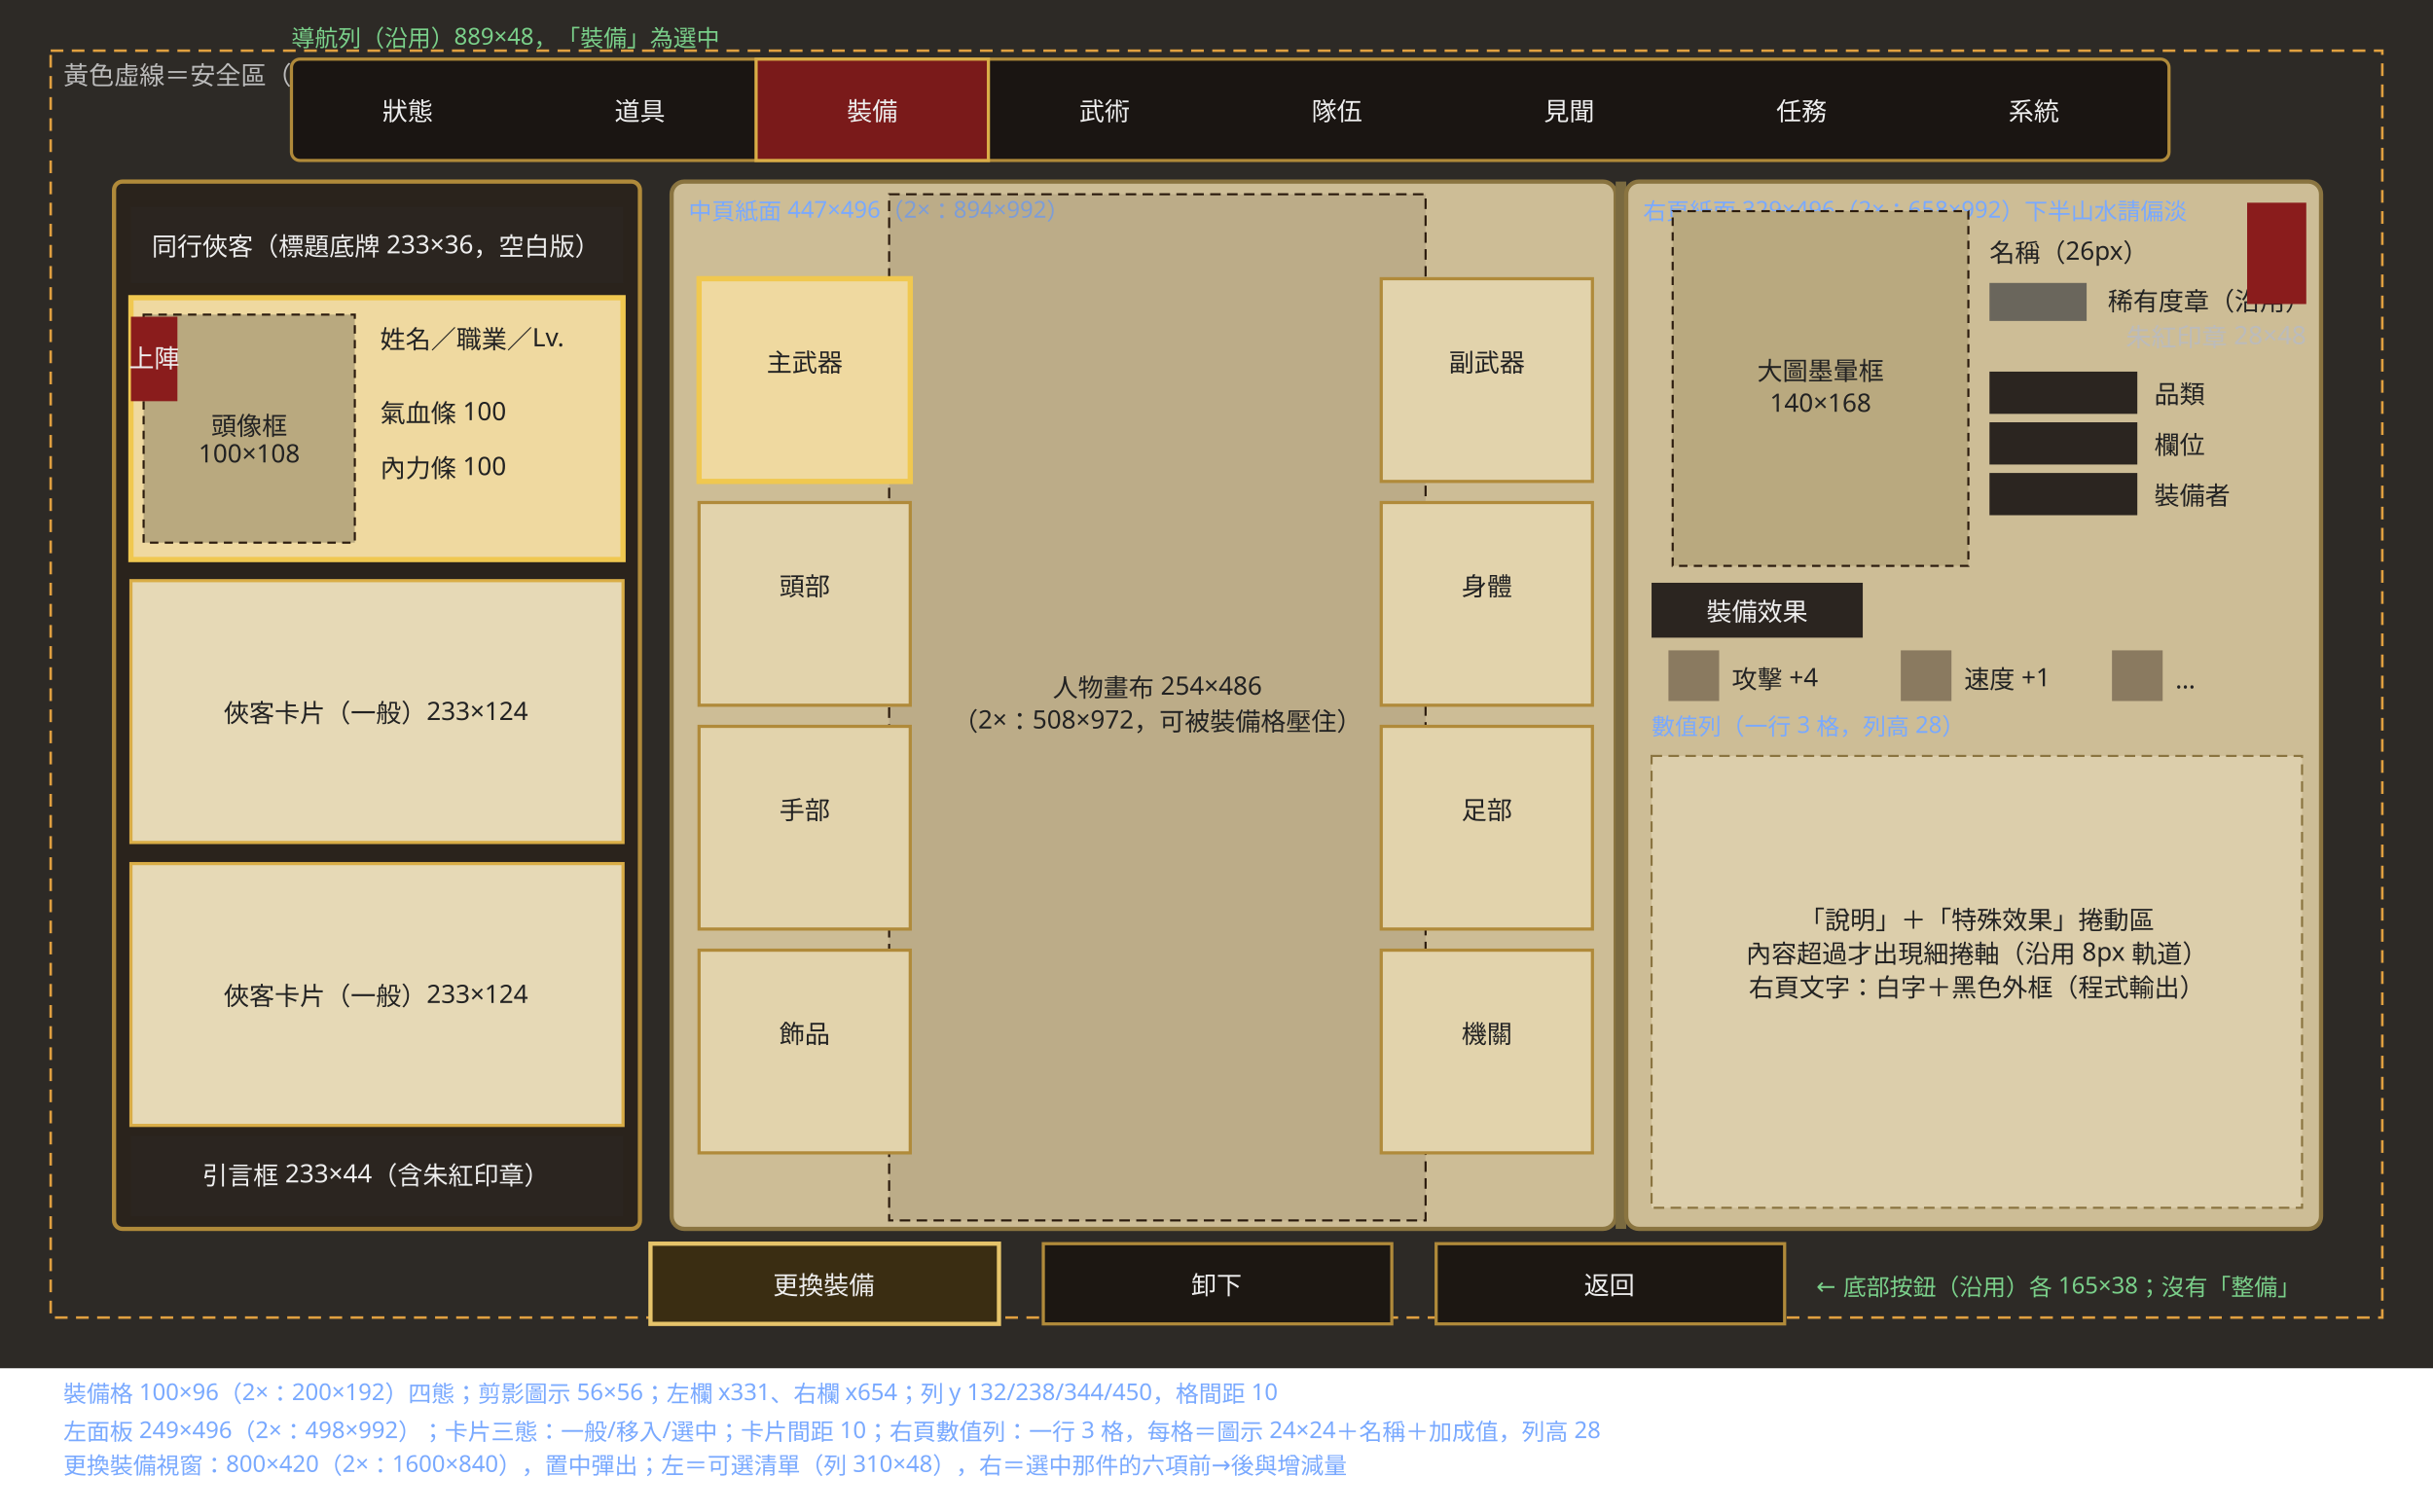
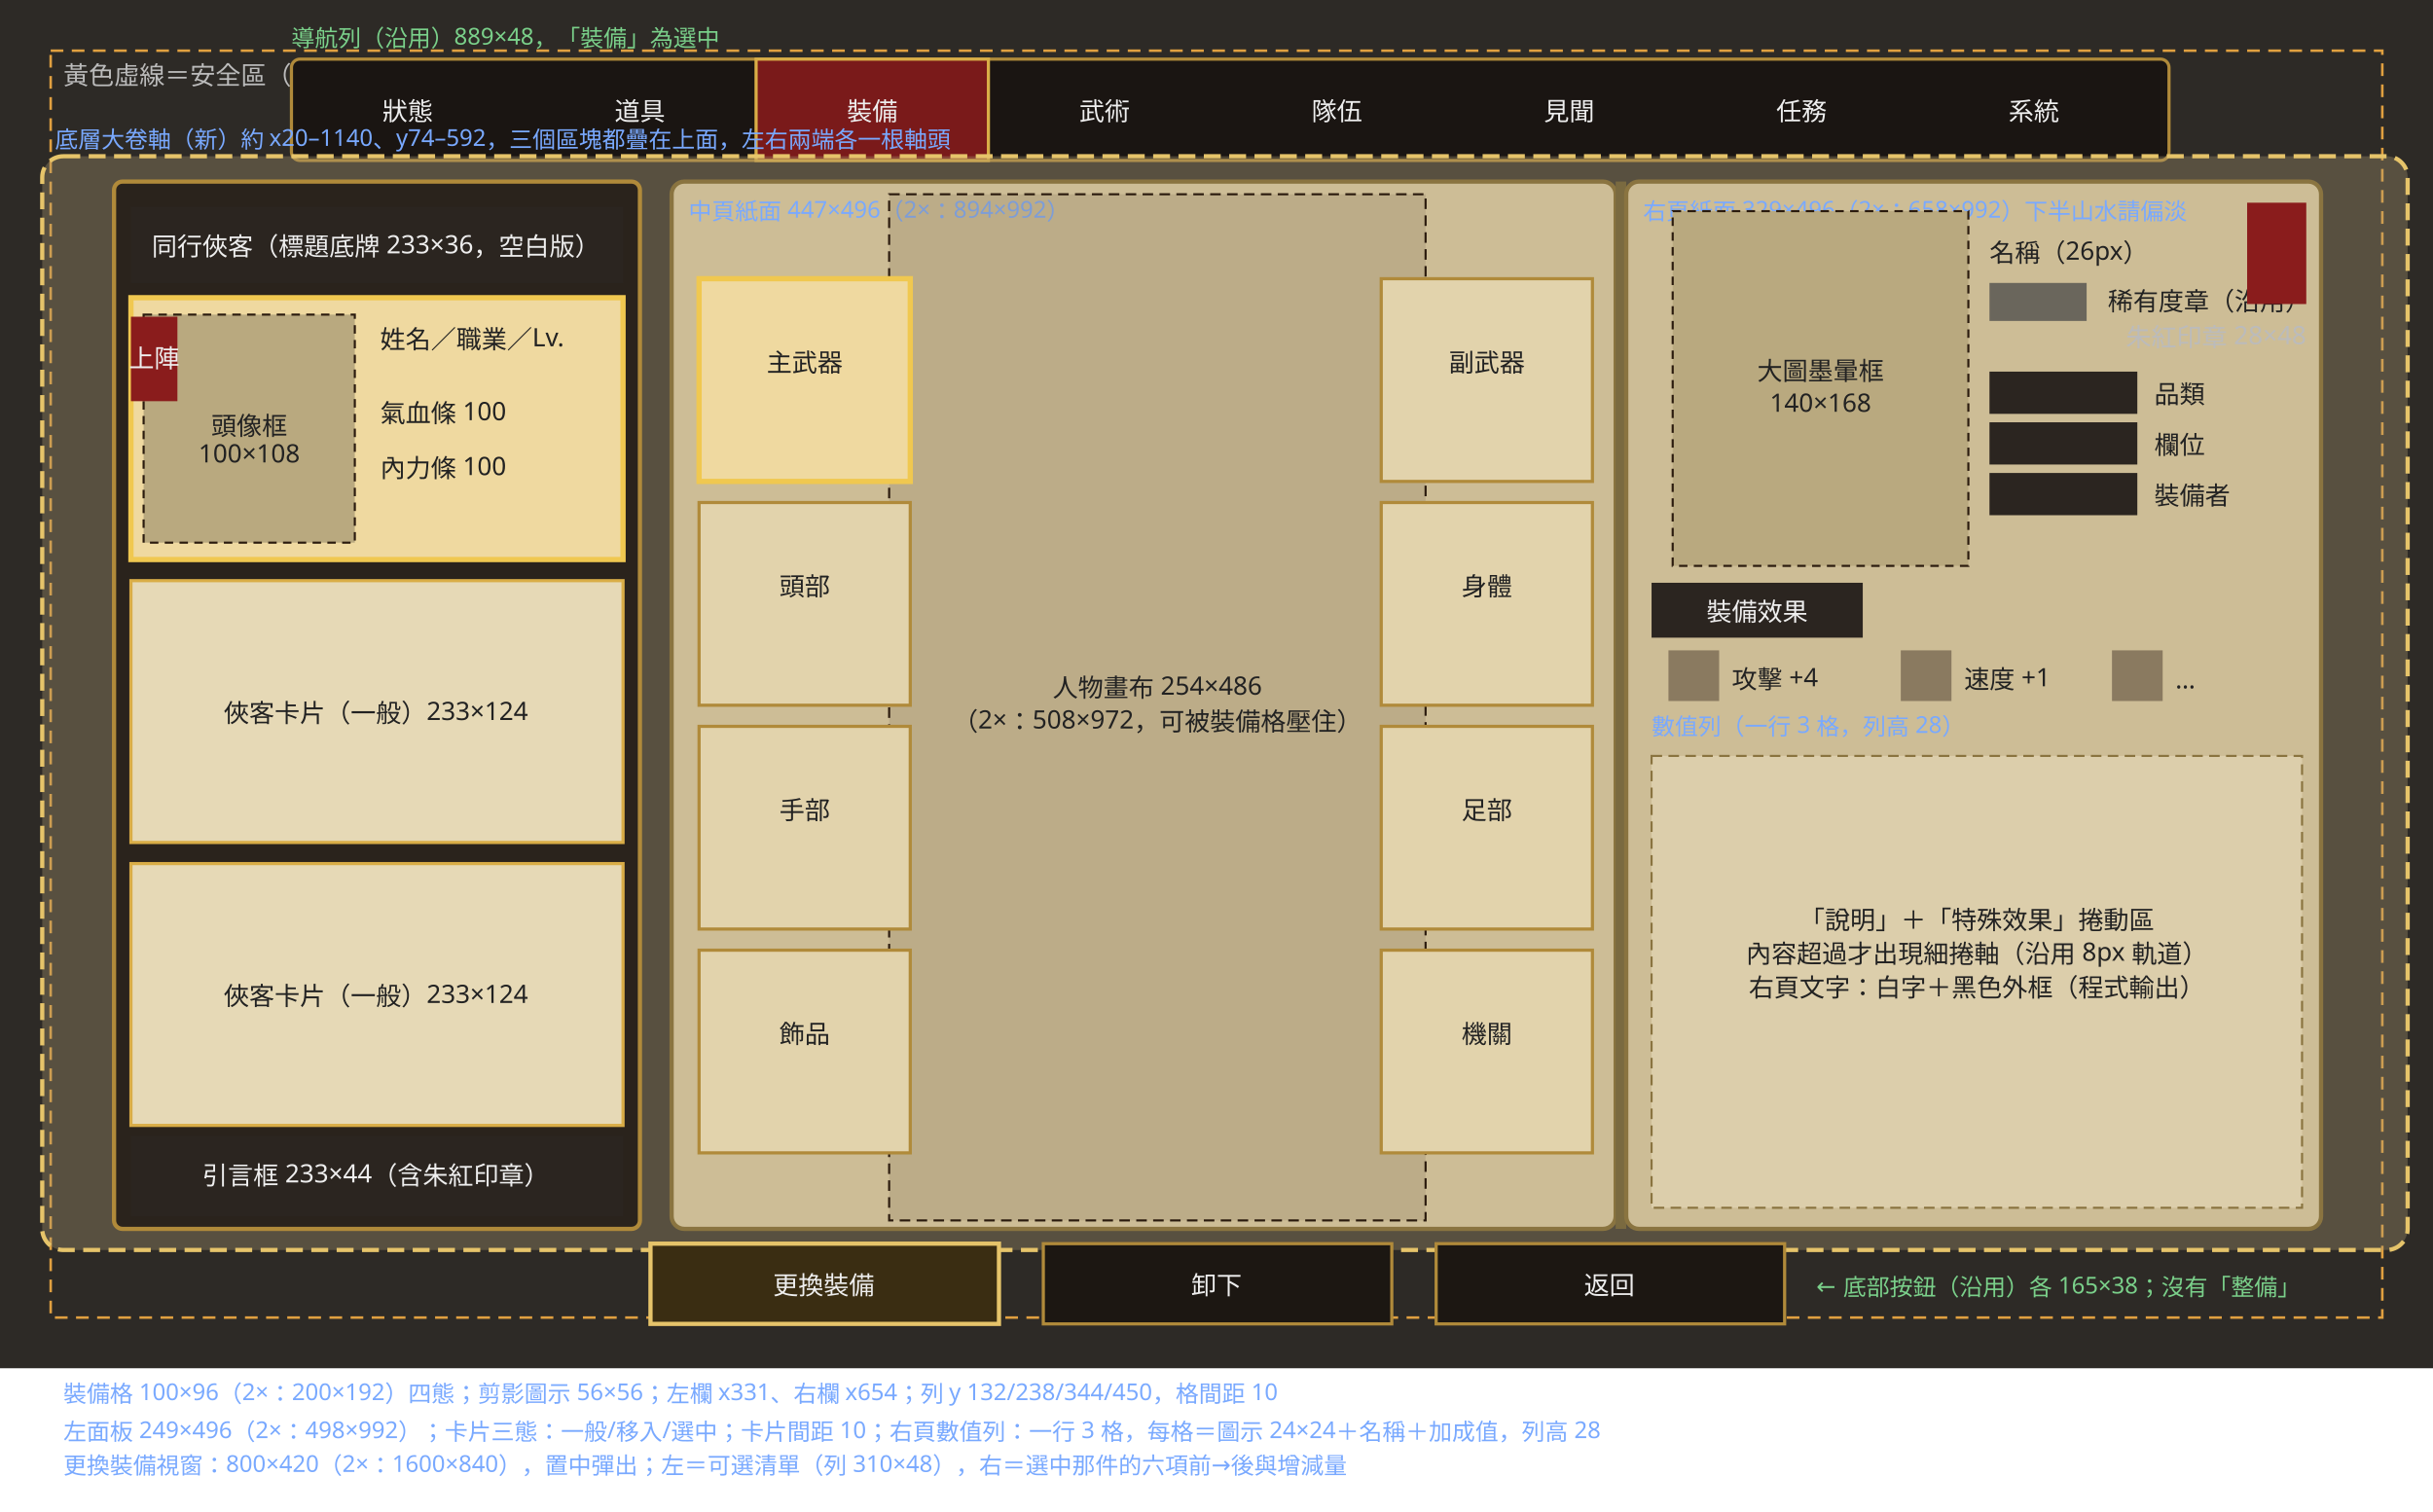
<svg xmlns="http://www.w3.org/2000/svg" viewBox="0 0 1152 716" width="1152" height="716" font-family="sans-serif" font-size="12">
  <style>
    .bg{fill:#2d2a26}.safe{fill:none;stroke:#e0a040;stroke-width:1.2;stroke-dasharray:6 4}
    .nav{fill:#1a1512;stroke:#b08a3a;stroke-width:1.5}.sel{fill:#7a1a1a;stroke:#d9ad47;stroke-width:1.5}
    .leather{fill:#2a231c;stroke:#b08a3a;stroke-width:2}
    .page{fill:#cdbd96;stroke:#8a7440;stroke-width:2}
    .card{fill:#e6d9b6;stroke:#d9ad47;stroke-width:1.5}.cardsel{fill:#efd9a0;stroke:#f0c850;stroke-width:2.5}
    .slot{fill:#e2d3ac;stroke:#b08a3a;stroke-width:1.5}.slotsel{fill:#efd9a0;stroke:#f0c850;stroke-width:2.5}
    .fig{fill:#8a7a60;fill-opacity:.25;stroke:#2b1b0e;stroke-dasharray:5 3}
    .art{fill:#b9a97f;stroke:#2b1b0e;stroke-dasharray:4 3}
    .chip{fill:#2b2520}.scrollzone{fill:#e8dcbc;fill-opacity:.55;stroke:#8a7440;stroke-dasharray:5 3}
    .btn{fill:#1c1712;stroke:#b08a3a;stroke-width:1.5}.btnp{fill:#3a2d12;stroke:#e6c46a;stroke-width:2}
    .dim{fill:#79a9ff;font-size:11px}.t{fill:#222;font-size:12px}.w{fill:#eee;font-size:12px}.note{fill:#bbb;font-size:12px}
    .ok{fill:#7ad08a;font-size:11px}
  </style>
  <rect class="bg" width="1152" height="648" />
  <rect class="safe" x="24" y="24" width="1104" height="600" />
  <text x="30" y="40" class="note">黃色虛線＝安全區（內縮 24）。藍字＝尺寸標註。綠字＝沿用道具頁已驗收的素材。</text>
  <rect class="nav" x="138" y="28" width="889" height="48" rx="4" />
  <g class="w" text-anchor="middle">
    <text x="193" y="57">狀態</text>
    <text x="303" y="57">道具</text>
    <rect class="sel" x="358" y="28" width="110" height="48" />
    <text x="413" y="57">裝備</text>
    <text x="523" y="57">武術</text>
    <text x="633" y="57">隊伍</text>
    <text x="743" y="57">見聞</text>
    <text x="853" y="57">任務</text>
    <text x="963" y="57">系統</text>
  </g>
  <text x="138" y="22" class="ok">導航列（沿用）889×48，「裝備」為選中</text>
+   <rect x="20" y="74" width="1120" height="518" rx="10" fill="#a89870" fill-opacity="0.35" stroke="#e6c46a" stroke-width="2" stroke-dasharray="8 4" />
+   <text x="26" y="70" class="dim">底層大卷軸（新）約 x20–1140、y74–592，三個區塊都疊在上面，左右兩端各一根軸頭</text>
  <rect class="leather" x="54" y="86" width="249" height="496" rx="4" />
  <rect class="chip" x="62" y="98" width="233" height="36" />
  <text x="178" y="121" class="w" text-anchor="middle">同行俠客（標題底牌 233×36，空白版）</text>
  <rect class="cardsel" x="62" y="141" width="233" height="124" />
  <rect class="art" x="68" y="149" width="100" height="108" />
  <text x="118" y="206" class="t" text-anchor="middle">頭像框</text>
  <text x="118" y="219" class="t" text-anchor="middle">100×108</text>
  <rect x="62" y="150" width="22" height="40" fill="#8a1c1c" />
  <text x="73" y="174" class="w" text-anchor="middle" font-size="9">上陣</text>
  <text x="180" y="165" class="t">姓名／職業／Lv.</text>
  <text x="180" y="200" class="t">氣血條 100</text>
  <text x="180" y="226" class="t">內力條 100</text>
  <rect class="card" x="62" y="275" width="233" height="124" />
  <text x="178" y="342" class="t" text-anchor="middle">俠客卡片（一般）233×124</text>
  <rect class="card" x="62" y="409" width="233" height="124" />
  <text x="178" y="476" class="t" text-anchor="middle">俠客卡片（一般）233×124</text>
  <rect class="chip" x="62" y="538" width="233" height="38" />
  <text x="178" y="561" class="w" text-anchor="middle">引言框 233×44（含朱紅印章）</text>
  <text x="30" y="682" class="dim">左面板 249×496（2×：498×992）；卡片三態：一般/移入/選中；卡片間距 10；右頁數值列：一行 3 格，每格＝圖示 24×24＋名稱＋加成值，列高 28</text>
  <rect class="page" x="318" y="86" width="447" height="496" rx="6" />
  <text x="326" y="104" class="dim">中頁紙面 447×496（2×：894×992）</text>
  <rect class="fig" x="421" y="92" width="254" height="486" />
  <text x="548" y="330" class="t" text-anchor="middle">人物畫布 254×486</text>
  <text x="548" y="346" class="t" text-anchor="middle">（2×：508×972，可被裝備格壓住）</text>
  <g class="t" text-anchor="middle">
    <rect class="slotsel" x="331" y="132" width="100" height="96" />
    <text x="381" y="176">主武器</text>
    <rect class="slot" x="331" y="238" width="100" height="96" />
    <text x="381" y="282">頭部</text>
    <rect class="slot" x="331" y="344" width="100" height="96" />
    <text x="381" y="388">手部</text>
    <rect class="slot" x="331" y="450" width="100" height="96" />
    <text x="381" y="494">飾品</text>
    <rect class="slot" x="654" y="132" width="100" height="96" />
    <text x="704" y="176">副武器</text>
    <rect class="slot" x="654" y="238" width="100" height="96" />
    <text x="704" y="282">身體</text>
    <rect class="slot" x="654" y="344" width="100" height="96" />
    <text x="704" y="388">足部</text>
    <rect class="slot" x="654" y="450" width="100" height="96" />
    <text x="704" y="494">機關</text>
  </g>
  <text x="30" y="664" class="dim">裝備格 100×96（2×：200×192）四態；剪影圖示 56×56；左欄 x331、右欄 x654；列 y 132/238/344/450，格間距 10</text>
  <rect x="765" y="86" width="5" height="496" fill="#7a6a40" />
  <rect class="page" x="770" y="86" width="329" height="496" rx="6" />
  <text x="778" y="104" class="dim">右頁紙面 329×496（2×：658×992）下半山水請偏淡</text>
  <rect class="art" x="792" y="100" width="140" height="168" />
  <text x="862" y="180" class="t" text-anchor="middle">大圖墨暈框</text>
  <text x="862" y="195" class="t" text-anchor="middle">140×168</text>
  <text x="942" y="124" class="t" font-size="18">名稱（26px）</text>
  <rect x="942" y="134" width="46" height="18" fill="#6a665c" />
  <text x="998" y="147" class="t">稀有度章（沿用）</text>
  <g>
    <rect class="chip" x="942" y="176" width="70" height="20" />
    <rect class="chip" x="942" y="200" width="70" height="20" />
    <rect class="chip" x="942" y="224" width="70" height="20" />
  </g>
  <text x="1020" y="191" class="t">品類</text>
  <text x="1020" y="215" class="t">欄位</text>
  <text x="1020" y="239" class="t">裝備者</text>
  <rect class="chip" x="782" y="276" width="100" height="26" />
  <text x="832" y="294" class="w" text-anchor="middle">裝備效果</text>
  <g class="t">
    <rect x="790" y="308" width="24" height="24" fill="#8a7a60" />
    <text x="820" y="326">攻擊 +4</text>
    <rect x="900" y="308" width="24" height="24" fill="#8a7a60" />
    <text x="930" y="326">速度 +1</text>
    <rect x="1000" y="308" width="24" height="24" fill="#8a7a60" />
    <text x="1030" y="326">…</text>
  </g>
  <text x="782" y="348" class="dim">數值列（一行 3 格，列高 28）</text>
  <rect class="scrollzone" x="782" y="358" width="308" height="214" />
  <text x="936" y="440" class="t" text-anchor="middle">「說明」＋「特殊效果」捲動區</text>
  <text x="936" y="456" class="t" text-anchor="middle">內容超過才出現細捲軸（沿用 8px 軌道）</text>
  <text x="936" y="472" class="t" text-anchor="middle">右頁文字：白字＋黑色外框（程式輸出）</text>
  <rect x="1064" y="96" width="28" height="48" fill="#8a1c1c" />
  <text x="1092" y="164" class="note" text-anchor="end" font-size="10">朱紅印章 28×48</text>
  <rect class="btnp" x="308" y="589" width="165" height="38" />
  <text x="390" y="613" class="w" text-anchor="middle">更換裝備</text>
  <rect class="btn" x="494" y="589" width="165" height="38" />
  <text x="576" y="613" class="w" text-anchor="middle">卸下</text>
  <rect class="btn" x="680" y="589" width="165" height="38" />
  <text x="762" y="613" class="w" text-anchor="middle">返回</text>
  <text x="860" y="613" class="ok">← 底部按鈕（沿用）各 165×38；沒有「整備」</text>
  <g transform="translate(0,682)">
    <text x="30" y="16" class="dim">更換裝備視窗：800×420（2×：1600×840），置中彈出；左＝可選清單（列 310×48），右＝選中那件的六項前→後與增減量</text>
  </g>
</svg>
